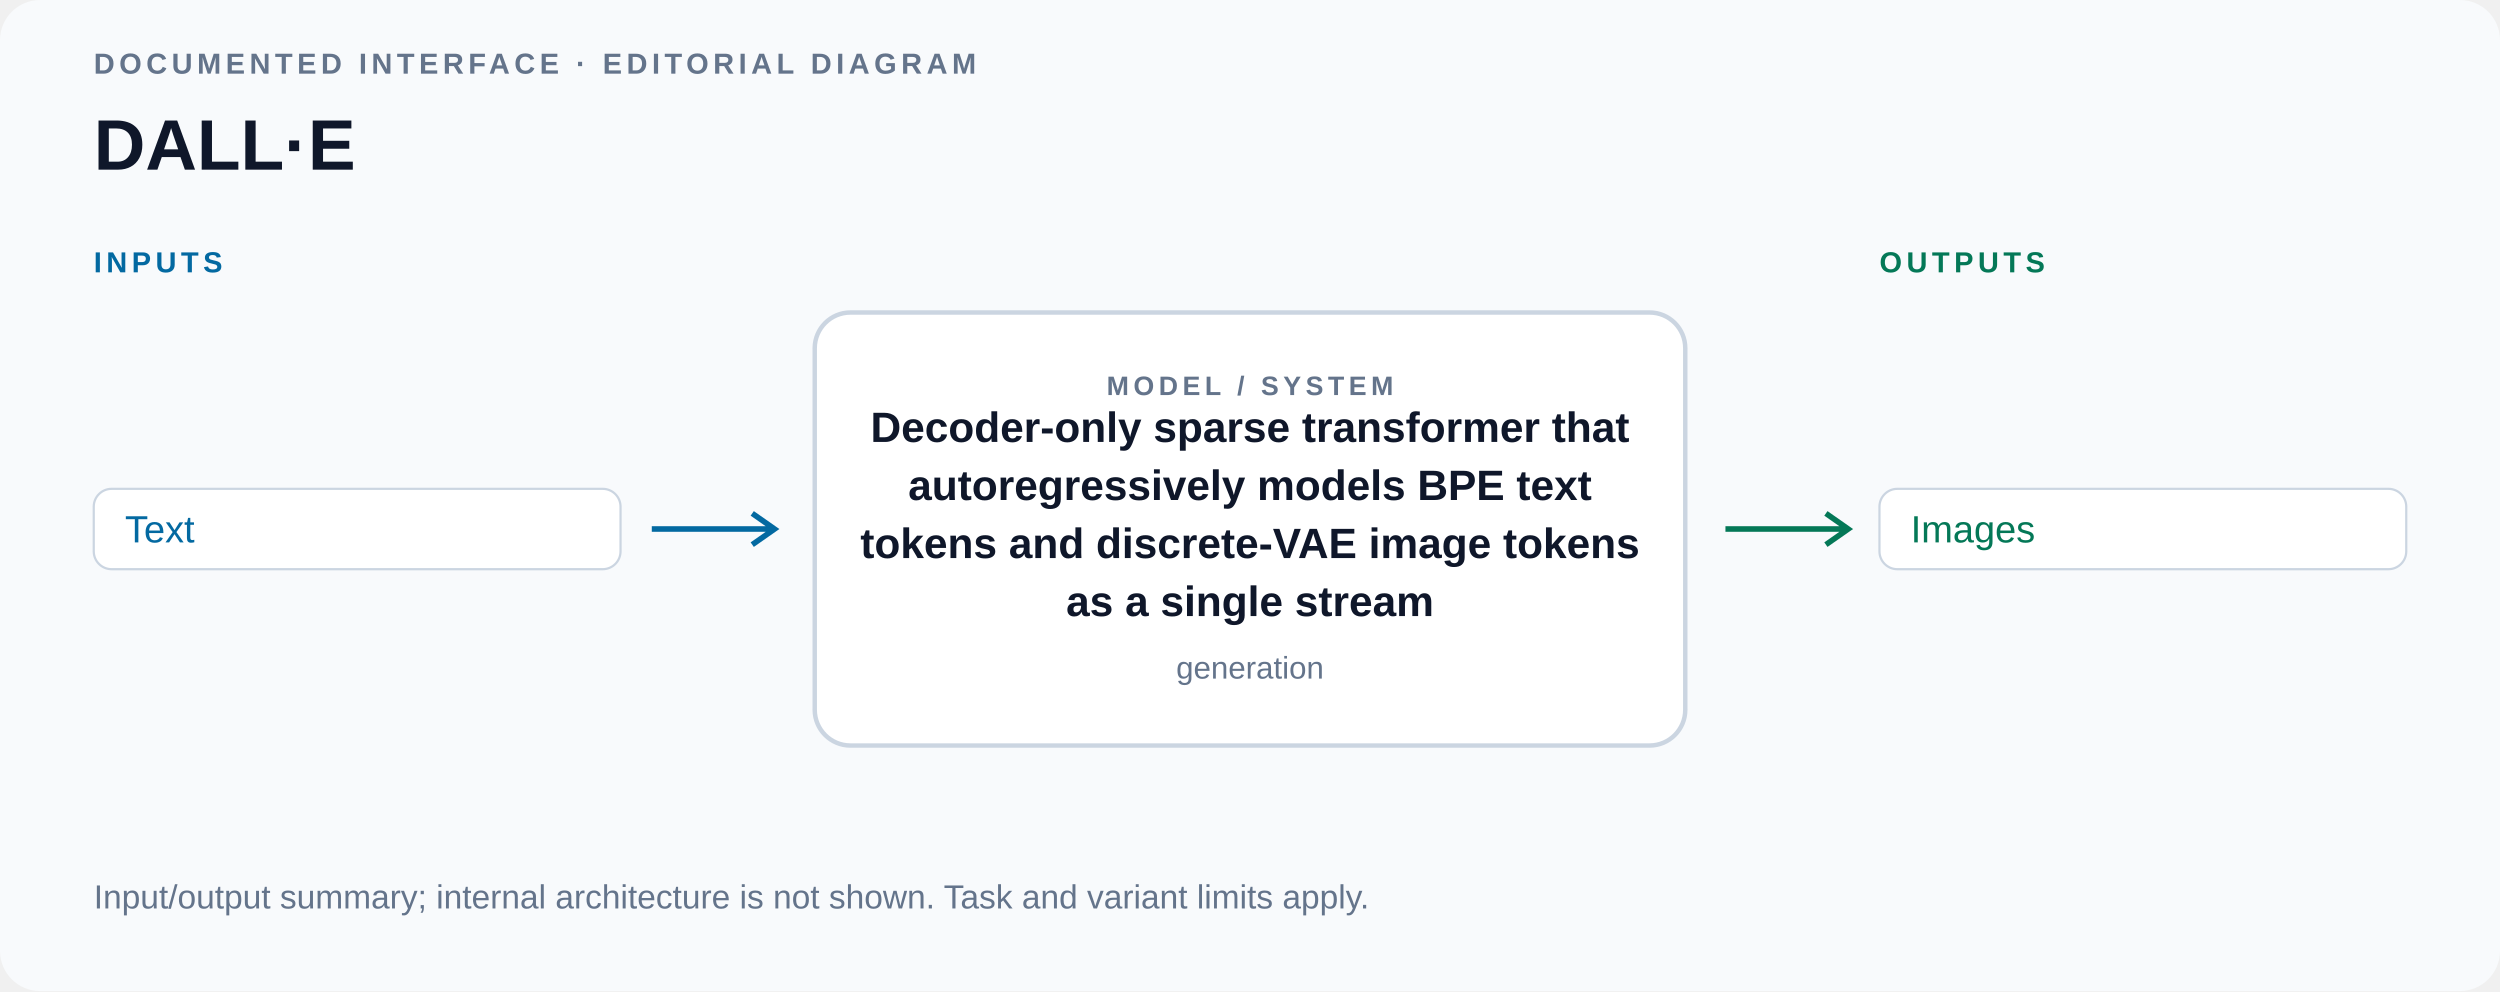
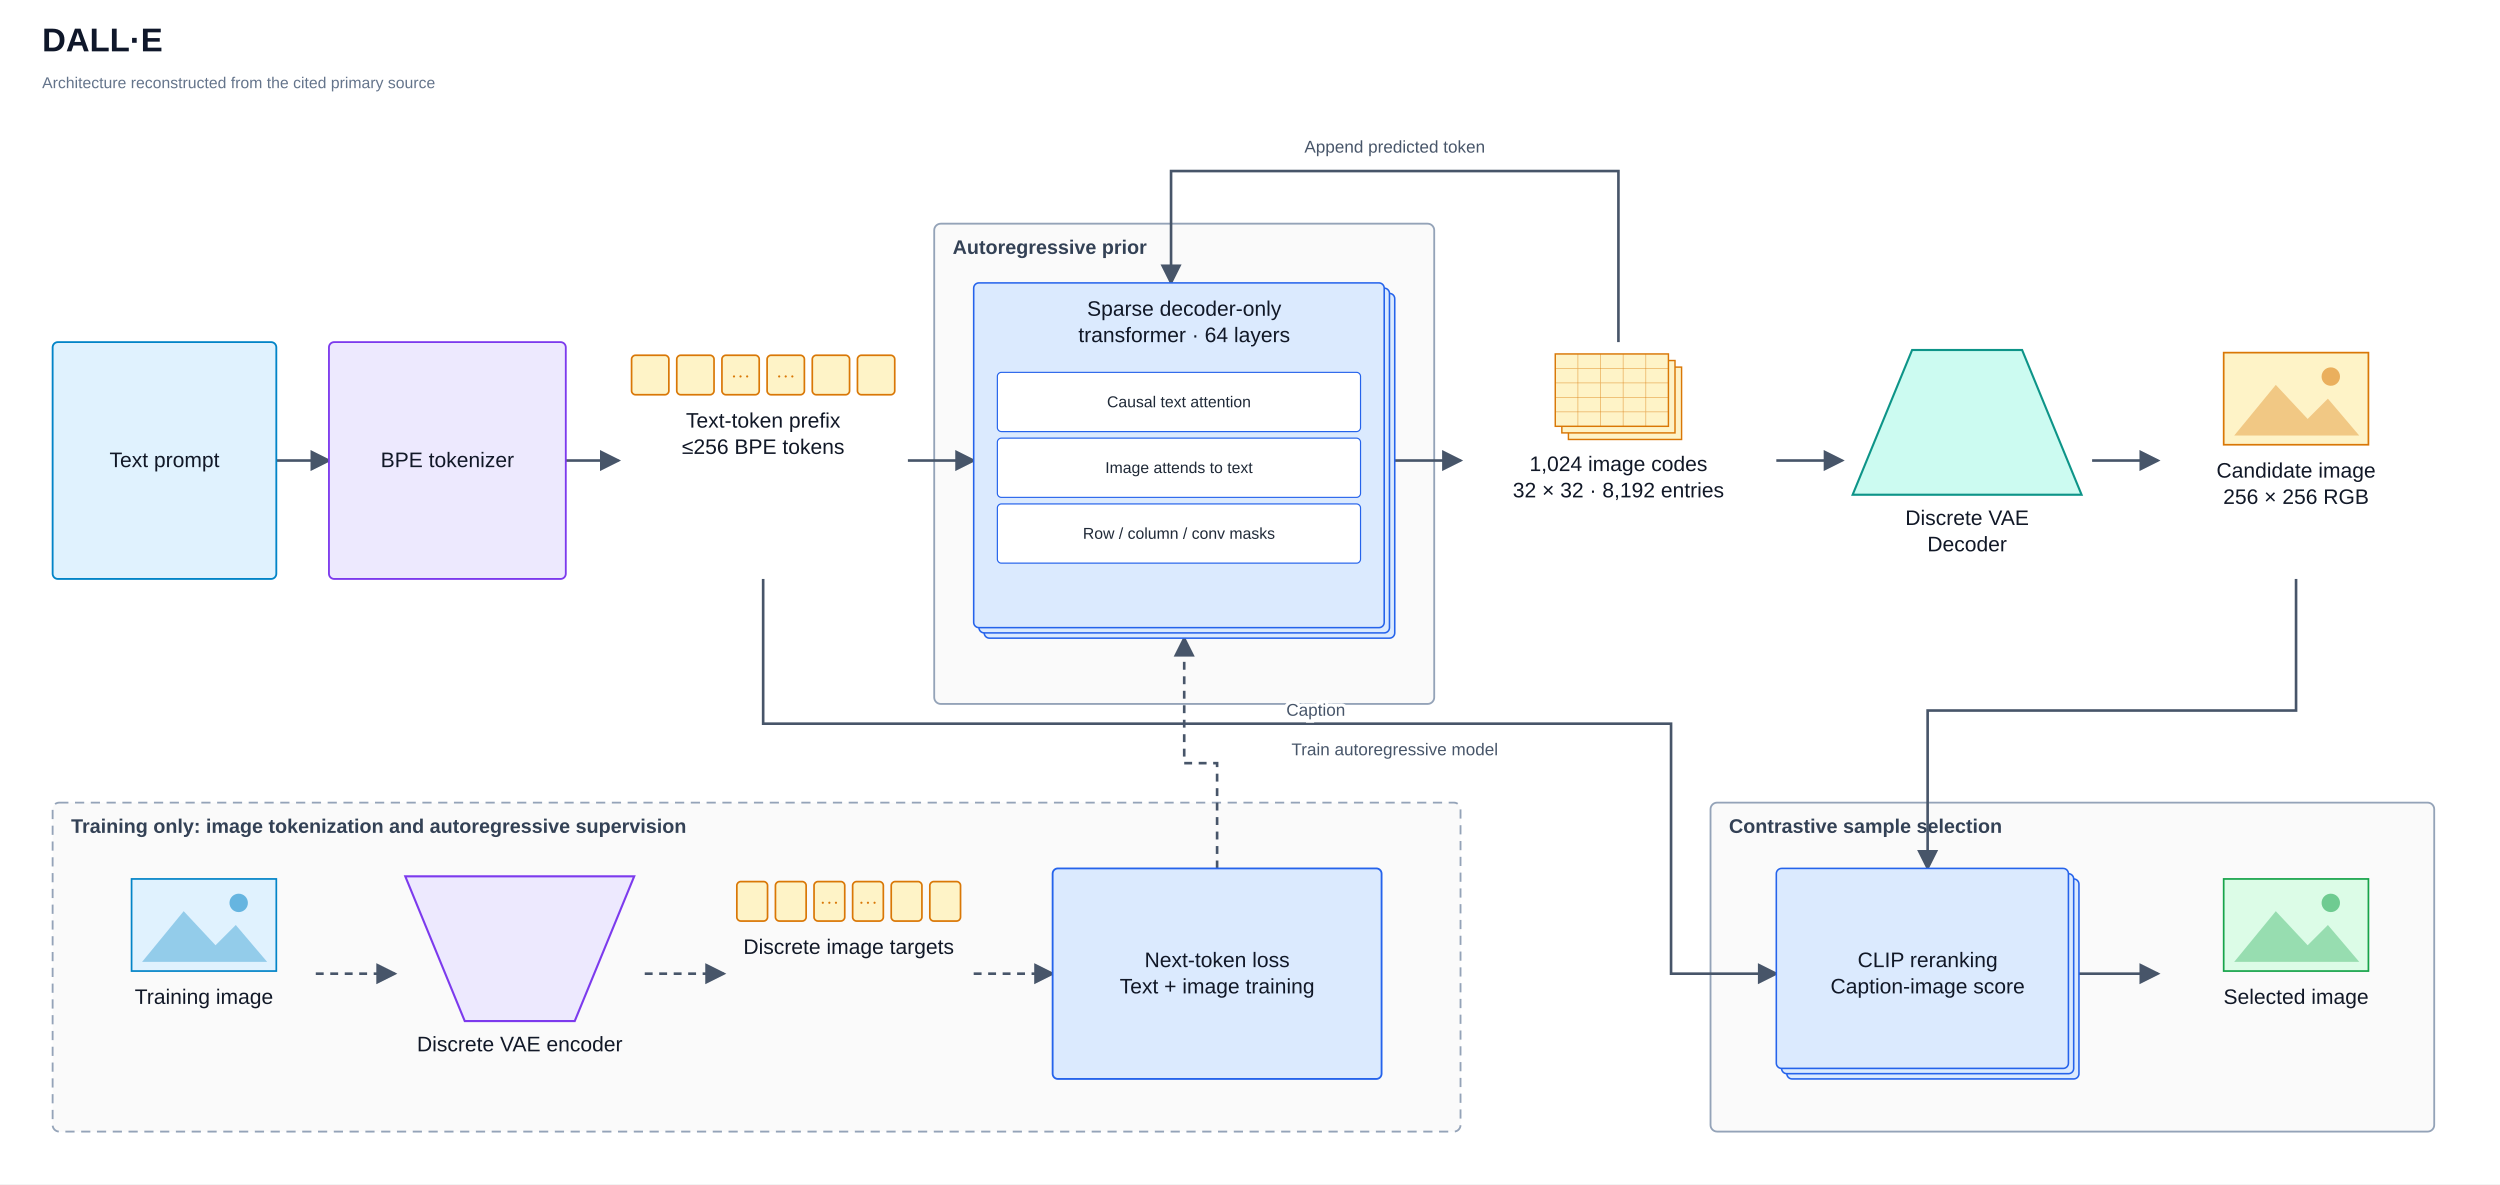
- <svg xmlns="http://www.w3.org/2000/svg" width="1120" height="444" viewBox="0 0 1120 444" role="img" aria-labelledby="title desc">
-   <rect width="1120" height="100%" rx="18" fill="#f8fafc" />
+ <svg xmlns="http://www.w3.org/2000/svg" width="1900" height="900" viewBox="0 0 1900 900" role="img" aria-labelledby="title desc">
+   <defs>
+     <marker id="arrow" markerWidth="8" markerHeight="8" refX="7" refY="4" orient="auto-start-reverse">
+       <path d="M0 0 L8 4 L0 8 Z" fill="#475569" />
+     </marker>
+   </defs>
+   <rect width="1900" height="900" fill="#ffffff" />
  <g font-family="Arial, Helvetica, sans-serif">
-     <text x="42" y="33" font-size="13" font-weight="700" letter-spacing="2" fill="#64748b">DOCUMENTED INTERFACE · EDITORIAL DIAGRAM</text>
-     <text x="42" y="76" font-size="32" font-weight="700" fill="#0f172a">DALL·E</text>
-     <rect x="365" y="140.0" width="390" height="194" rx="16" fill="#ffffff" stroke="#cbd5e1" stroke-width="2" />
-     <text x="560" y="177.0" text-anchor="middle" font-size="12" font-weight="700" letter-spacing="2" fill="#64748b">MODEL / SYSTEM</text>
-     <text x="560" y="198.0" text-anchor="middle" font-size="19" font-weight="600" fill="#0f172a">Decoder-only sparse transformer that</text>
-     <text x="560" y="224.0" text-anchor="middle" font-size="19" font-weight="600" fill="#0f172a">autoregressively models BPE text</text>
-     <text x="560" y="250.0" text-anchor="middle" font-size="19" font-weight="600" fill="#0f172a">tokens and discrete-VAE image tokens</text>
-     <text x="560" y="276.0" text-anchor="middle" font-size="19" font-weight="600" fill="#0f172a">as a single stream</text>
-     <text x="560" y="304.0" text-anchor="middle" font-size="14" fill="#64748b">generation</text>
-     <text x="42" y="122" font-size="13" font-weight="700" letter-spacing="2" fill="#0369a1">INPUTS</text>
-     <rect x="42" y="219.0" width="236" height="36" rx="8" fill="#ffffff" stroke="#cbd5e1" />
-     <text x="56" y="243.0" font-size="17" fill="#0369a1">Text</text>
-     <text x="842" y="122" font-size="13" font-weight="700" letter-spacing="2" fill="#047857">OUTPUTS</text>
-     <rect x="842" y="219.0" width="236" height="36" rx="8" fill="#ffffff" stroke="#cbd5e1" />
-     <text x="856" y="243.0" font-size="17" fill="#047857">Images</text>
-     <path d="M292 237.0 H346 M337 230.0 L347 237.0 L337 244.0" fill="none" stroke="#0369a1" stroke-width="2.5" />
-     <path d="M773 237.0 H827 M818 230.0 L828 237.0 L818 244.0" fill="none" stroke="#047857" stroke-width="2.5" />
-     <text x="42" y="407" font-size="15" fill="#64748b">Input/output summary; internal architecture is not shown. Task and variant limits apply.</text>
+     <text x="32" y="67" font-size="12" fill="#64748b">Architecture reconstructed from the cited primary source</text>
+     <text x="32" y="39" font-size="25" font-weight="700" fill="#0f172a">DALL·E</text>
+     <rect x="710" y="170" width="380" height="365" rx="5" fill="#fafafa" stroke="#94a3b8" stroke-width="1.4" />
+     <text x="724" y="193" font-size="15" font-weight="600" fill="#334155">Autoregressive prior</text>
+     <rect x="40" y="610" width="1070" height="250" rx="5" fill="#fafafa" stroke="#94a3b8" stroke-width="1.4" stroke-dasharray="7 5" />
+     <text x="54" y="633" font-size="15" font-weight="600" fill="#334155">Training only: image tokenization and autoregressive supervision</text>
+     <rect x="1300" y="610" width="550" height="250" rx="5" fill="#fafafa" stroke="#94a3b8" stroke-width="1.4" />
+     <text x="1314" y="633" font-size="15" font-weight="600" fill="#334155">Contrastive sample selection</text>
+     <polyline points="210.0,350.0 230.0,350.0 230.0,350.0 250.0,350.0" fill="none" stroke="#475569" stroke-width="2" marker-end="url(#arrow)" />
+     <polyline points="430.0,350.0 450.0,350.0 450.0,350.0 470.0,350.0" fill="none" stroke="#475569" stroke-width="2" marker-end="url(#arrow)" />
+     <polyline points="690.0,350.0 715.0,350.0 715.0,350.0 740.0,350.0" fill="none" stroke="#475569" stroke-width="2" marker-end="url(#arrow)" />
+     <polyline points="1060.0,350.0 1085.0,350.0 1085.0,350.0 1110.0,350.0" fill="none" stroke="#475569" stroke-width="2" marker-end="url(#arrow)" />
+     <polyline points="1350.0,350.0 1375.0,350.0 1375.0,350.0 1400.0,350.0" fill="none" stroke="#475569" stroke-width="2" marker-end="url(#arrow)" />
+     <polyline points="1590.0,350.0 1615.0,350.0 1615.0,350.0 1640.0,350.0" fill="none" stroke="#475569" stroke-width="2" marker-end="url(#arrow)" />
+     <polyline points="1745,440 1745,540 1465,540 1465,660" fill="none" stroke="#475569" stroke-width="2" marker-end="url(#arrow)" />
+     <polyline points="1580.0,740.0 1610.0,740.0 1610.0,740.0 1640.0,740.0" fill="none" stroke="#475569" stroke-width="2" marker-end="url(#arrow)" />
+     <polyline points="1230,260 1230,130 890,130 890,215" fill="none" stroke="#475569" stroke-width="2" marker-end="url(#arrow)" />
+     <text x="1060.0" y="116" text-anchor="middle" font-size="13" fill="#475569" stroke="#ffffff" stroke-width="5" paint-order="stroke">Append predicted token</text>
+     <polyline points="580,440 580,550 1270,550 1270,740 1350,740" fill="none" stroke="#475569" stroke-width="2" marker-end="url(#arrow)" />
+     <text x="1000" y="544" text-anchor="middle" font-size="13" fill="#475569" stroke="#ffffff" stroke-width="5" paint-order="stroke">Caption</text>
+     <polyline points="240.0,740.0 270.0,740.0 270.0,740.0 300.0,740.0" fill="none" stroke="#475569" stroke-width="2" marker-end="url(#arrow)" stroke-dasharray="6 5" />
+     <polyline points="490.0,740.0 520.0,740.0 520.0,740.0 550.0,740.0" fill="none" stroke="#475569" stroke-width="2" marker-end="url(#arrow)" stroke-dasharray="6 5" />
+     <polyline points="740.0,740.0 770.0,740.0 770.0,740.0 800.0,740.0" fill="none" stroke="#475569" stroke-width="2" marker-end="url(#arrow)" stroke-dasharray="6 5" />
+     <polyline points="925,660 925,580 900,580 900,485" fill="none" stroke="#475569" stroke-width="2" marker-end="url(#arrow)" stroke-dasharray="6 5" />
+     <text x="1060" y="574" text-anchor="middle" font-size="13" fill="#475569" stroke="#ffffff" stroke-width="5" paint-order="stroke">Train autoregressive model</text>
+     <rect x="40" y="260" width="170" height="180" rx="4" fill="#e0f2fe" stroke="#0284c7" stroke-width="1.4" />
+     <text x="125.0" y="355.0" text-anchor="middle" font-size="16" font-weight="500" fill="#111827">Text prompt</text>
+     <rect x="250" y="260" width="180" height="180" rx="4" fill="#ede9fe" stroke="#7c3aed" stroke-width="1.4" />
+     <text x="340.0" y="355.0" text-anchor="middle" font-size="16" font-weight="500" fill="#111827">BPE tokenizer</text>
+     <rect x="480.0" y="270" width="28.333" height="30" rx="3" fill="#fef3c7" stroke="#d97706" stroke-width="1.3" />
+     <rect x="514.333" y="270" width="28.333" height="30" rx="3" fill="#fef3c7" stroke="#d97706" stroke-width="1.3" />
+     <rect x="548.667" y="270" width="28.333" height="30" rx="3" fill="#fef3c7" stroke="#d97706" stroke-width="1.3" />
+     <text x="562.833" y="290" font-family="Georgia,serif" font-size="15" text-anchor="middle" fill="#d97706">⋯</text>
+     <rect x="583.0" y="270" width="28.333" height="30" rx="3" fill="#fef3c7" stroke="#d97706" stroke-width="1.3" />
+     <text x="597.167" y="290" font-family="Georgia,serif" font-size="15" text-anchor="middle" fill="#d97706">⋯</text>
+     <rect x="617.333" y="270" width="28.333" height="30" rx="3" fill="#fef3c7" stroke="#d97706" stroke-width="1.3" />
+     <rect x="651.667" y="270" width="28.333" height="30" rx="3" fill="#fef3c7" stroke="#d97706" stroke-width="1.3" />
+     <text x="580.0" y="325" text-anchor="middle" font-size="16" font-weight="500" fill="#111827">Text-token prefix</text>
+     <text x="580.0" y="345" text-anchor="middle" font-size="16" font-weight="500" fill="#111827">≤256 BPE tokens</text>
+     <rect x="748" y="223" width="312" height="262" rx="4" fill="#dbeafe" stroke="#2563eb" stroke-width="1.2" />
+     <rect x="744" y="219" width="312" height="262" rx="4" fill="#dbeafe" stroke="#2563eb" stroke-width="1.2" />
+     <rect x="740" y="215" width="312" height="262" rx="4" fill="#dbeafe" stroke="#2563eb" stroke-width="1.2" />
+     <rect x="758" y="283" width="276" height="45" rx="3" fill="#ffffff" stroke="#2563eb" stroke-width="0.9" />
+     <text x="896.0" y="309.5" text-anchor="middle" font-size="12" fill="#1f2937">Causal text attention</text>
+     <rect x="758" y="333" width="276" height="45" rx="3" fill="#ffffff" stroke="#2563eb" stroke-width="0.9" />
+     <text x="896.0" y="359.5" text-anchor="middle" font-size="12" fill="#1f2937">Image attends to text</text>
+     <rect x="758" y="383" width="276" height="45" rx="3" fill="#ffffff" stroke="#2563eb" stroke-width="0.9" />
+     <text x="896.0" y="409.5" text-anchor="middle" font-size="12" fill="#1f2937">Row / column / conv masks</text>
+     <text x="900.0" y="240" text-anchor="middle" font-size="16" font-weight="500" fill="#111827">Sparse decoder-only</text>
+     <text x="900.0" y="260" text-anchor="middle" font-size="16" font-weight="500" fill="#111827">transformer · 64 layers</text>
+     <rect x="1192.0" y="279" width="86" height="55" fill="#fef3c7" stroke="#d97706" stroke-width="1.1" />
+     <rect x="1187.0" y="274" width="86" height="55" fill="#fef3c7" stroke="#d97706" stroke-width="1.1" />
+     <rect x="1182.0" y="269" width="86" height="55" fill="#fef3c7" stroke="#d97706" stroke-width="1.1" />
+     <path d="M1199.2 269 v55 M1182.0 280.0 h86" stroke="#d97706" stroke-width="0.55" opacity="0.55" />
+     <path d="M1216.4 269 v55 M1182.0 291.0 h86" stroke="#d97706" stroke-width="0.55" opacity="0.55" />
+     <path d="M1233.6 269 v55 M1182.0 302.0 h86" stroke="#d97706" stroke-width="0.55" opacity="0.55" />
+     <path d="M1250.8 269 v55 M1182.0 313.0 h86" stroke="#d97706" stroke-width="0.55" opacity="0.55" />
+     <text x="1230.0" y="358" text-anchor="middle" font-size="16" font-weight="500" fill="#111827">1,024 image codes</text>
+     <text x="1230.0" y="378" text-anchor="middle" font-size="16" font-weight="500" fill="#111827">32 × 32 · 8,192 entries</text>
+     <polygon points="1453.2,266 1536.8,266 1582,376 1408,376" fill="#ccfbf1" stroke="#0d9488" stroke-width="1.6" />
+     <text x="1495.0" y="399" text-anchor="middle" font-size="16" font-weight="500" fill="#111827">Discrete VAE</text>
+     <text x="1495.0" y="419" text-anchor="middle" font-size="16" font-weight="500" fill="#111827">Decoder</text>
+     <rect x="1690.0" y="268" width="110" height="70" fill="#fef3c7" stroke="#d97706" stroke-width="1.3" />
+     <circle cx="1771.4" cy="286.2" r="7.0" fill="#d97706" opacity="0.55" />
+     <path d="M1698.0 331 L1729.6 292.5 L1753.8 318.4 L1769.2 303.0 L1793.0 331 Z" fill="#d97706" opacity="0.35" />
+     <text x="1745.0" y="363" text-anchor="middle" font-size="16" font-weight="500" fill="#111827">Candidate image</text>
+     <text x="1745.0" y="383" text-anchor="middle" font-size="16" font-weight="500" fill="#111827">256 × 256 RGB</text>
+     <rect x="1358" y="668" width="222" height="152" rx="4" fill="#dbeafe" stroke="#2563eb" stroke-width="1.2" />
+     <rect x="1354" y="664" width="222" height="152" rx="4" fill="#dbeafe" stroke="#2563eb" stroke-width="1.2" />
+     <rect x="1350" y="660" width="222" height="152" rx="4" fill="#dbeafe" stroke="#2563eb" stroke-width="1.2" />
+     <text x="1465.0" y="735.0" text-anchor="middle" font-size="16" font-weight="500" fill="#111827">CLIP reranking</text>
+     <text x="1465.0" y="755.0" text-anchor="middle" font-size="16" font-weight="500" fill="#111827">Caption-image score</text>
+     <rect x="1690.0" y="668" width="110" height="70" fill="#dcfce7" stroke="#16a34a" stroke-width="1.3" />
+     <circle cx="1771.4" cy="686.2" r="7.0" fill="#16a34a" opacity="0.55" />
+     <path d="M1698.0 731 L1729.6 692.5 L1753.8 718.4 L1769.2 703.0 L1793.0 731 Z" fill="#16a34a" opacity="0.35" />
+     <text x="1745.0" y="763" text-anchor="middle" font-size="16" font-weight="500" fill="#111827">Selected image</text>
+     <rect x="100.0" y="668" width="110" height="70" fill="#e0f2fe" stroke="#0284c7" stroke-width="1.3" />
+     <circle cx="181.4" cy="686.2" r="7.0" fill="#0284c7" opacity="0.55" />
+     <path d="M108.0 731 L139.6 692.5 L163.8 718.4 L179.2 703.0 L203.0 731 Z" fill="#0284c7" opacity="0.35" />
+     <text x="155.0" y="763" text-anchor="middle" font-size="16" font-weight="500" fill="#111827">Training image</text>
+     <polygon points="308,666 482,666 436.8,776 353.2,776" fill="#ede9fe" stroke="#7c3aed" stroke-width="1.6" />
+     <text x="395.0" y="799" text-anchor="middle" font-size="16" font-weight="500" fill="#111827">Discrete VAE encoder</text>
+     <rect x="560.0" y="670" width="23.333" height="30" rx="3" fill="#fef3c7" stroke="#d97706" stroke-width="1.3" />
+     <rect x="589.333" y="670" width="23.333" height="30" rx="3" fill="#fef3c7" stroke="#d97706" stroke-width="1.3" />
+     <rect x="618.667" y="670" width="23.333" height="30" rx="3" fill="#fef3c7" stroke="#d97706" stroke-width="1.3" />
+     <text x="630.333" y="690" font-family="Georgia,serif" font-size="15" text-anchor="middle" fill="#d97706">⋯</text>
+     <rect x="648.0" y="670" width="23.333" height="30" rx="3" fill="#fef3c7" stroke="#d97706" stroke-width="1.3" />
+     <text x="659.667" y="690" font-family="Georgia,serif" font-size="15" text-anchor="middle" fill="#d97706">⋯</text>
+     <rect x="677.333" y="670" width="23.333" height="30" rx="3" fill="#fef3c7" stroke="#d97706" stroke-width="1.3" />
+     <rect x="706.667" y="670" width="23.333" height="30" rx="3" fill="#fef3c7" stroke="#d97706" stroke-width="1.3" />
+     <text x="645.0" y="725" text-anchor="middle" font-size="16" font-weight="500" fill="#111827">Discrete image targets</text>
+     <rect x="800" y="660" width="250" height="160" rx="4" fill="#dbeafe" stroke="#2563eb" stroke-width="1.4" />
+     <text x="925.0" y="735.0" text-anchor="middle" font-size="16" font-weight="500" fill="#111827">Next-token loss</text>
+     <text x="925.0" y="755.0" text-anchor="middle" font-size="16" font-weight="500" fill="#111827">Text + image training</text>
  </g>
</svg>
